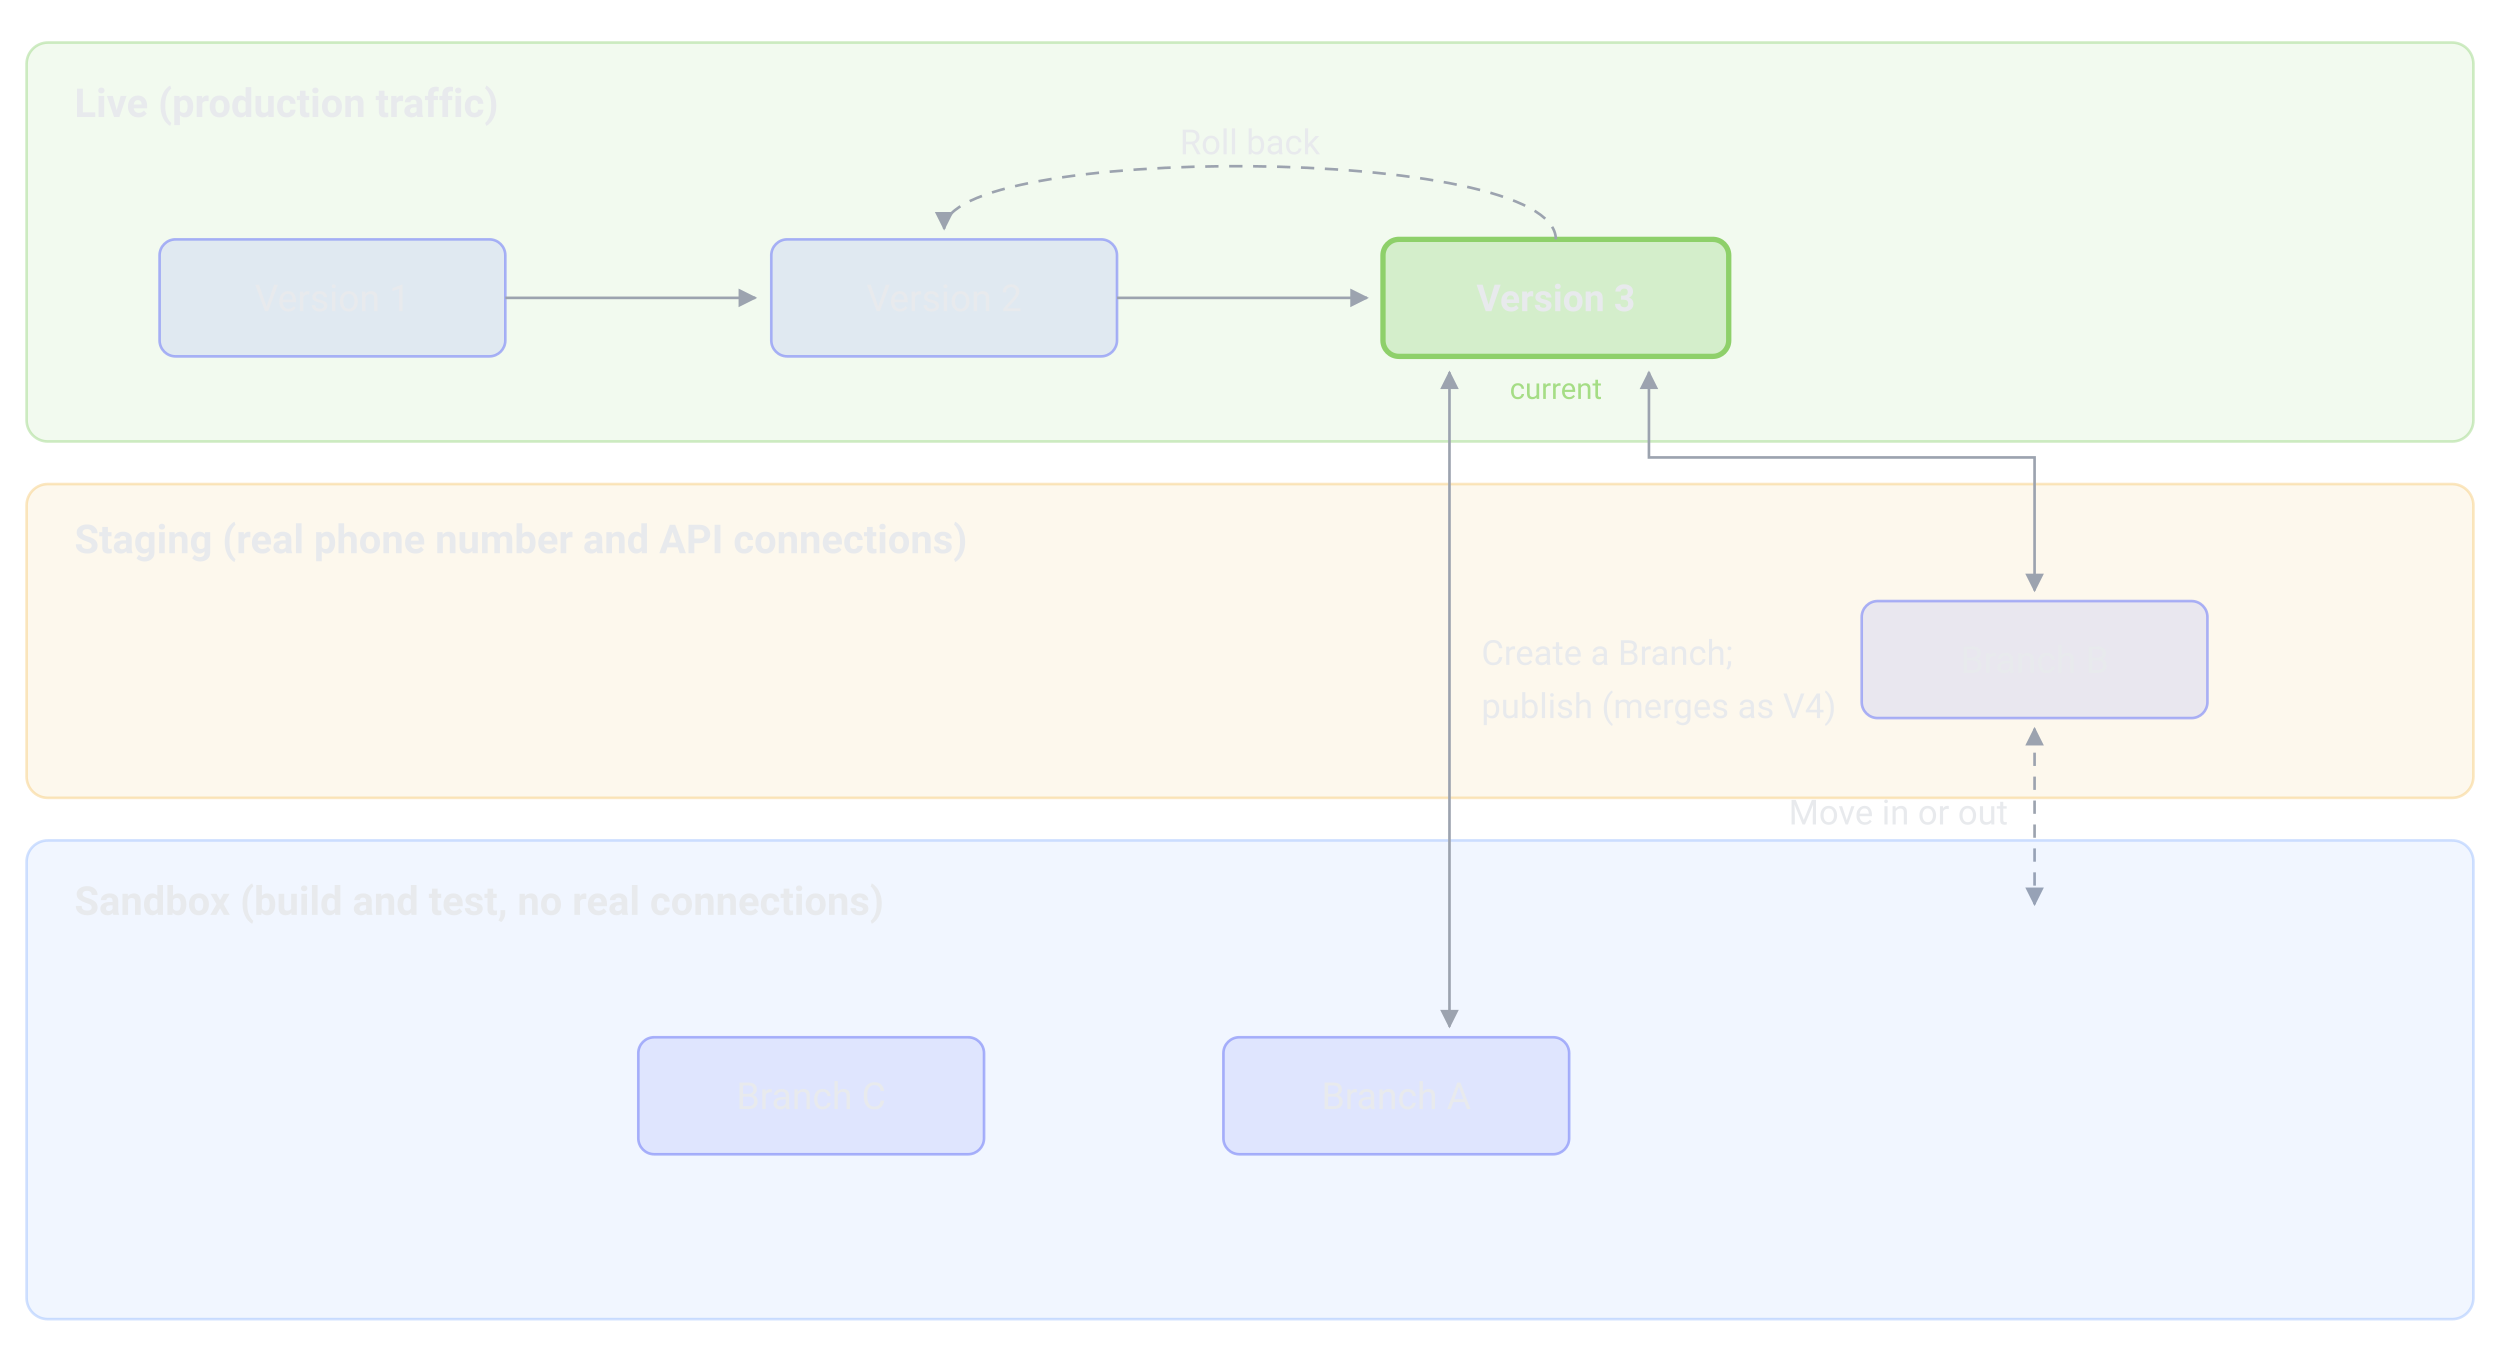
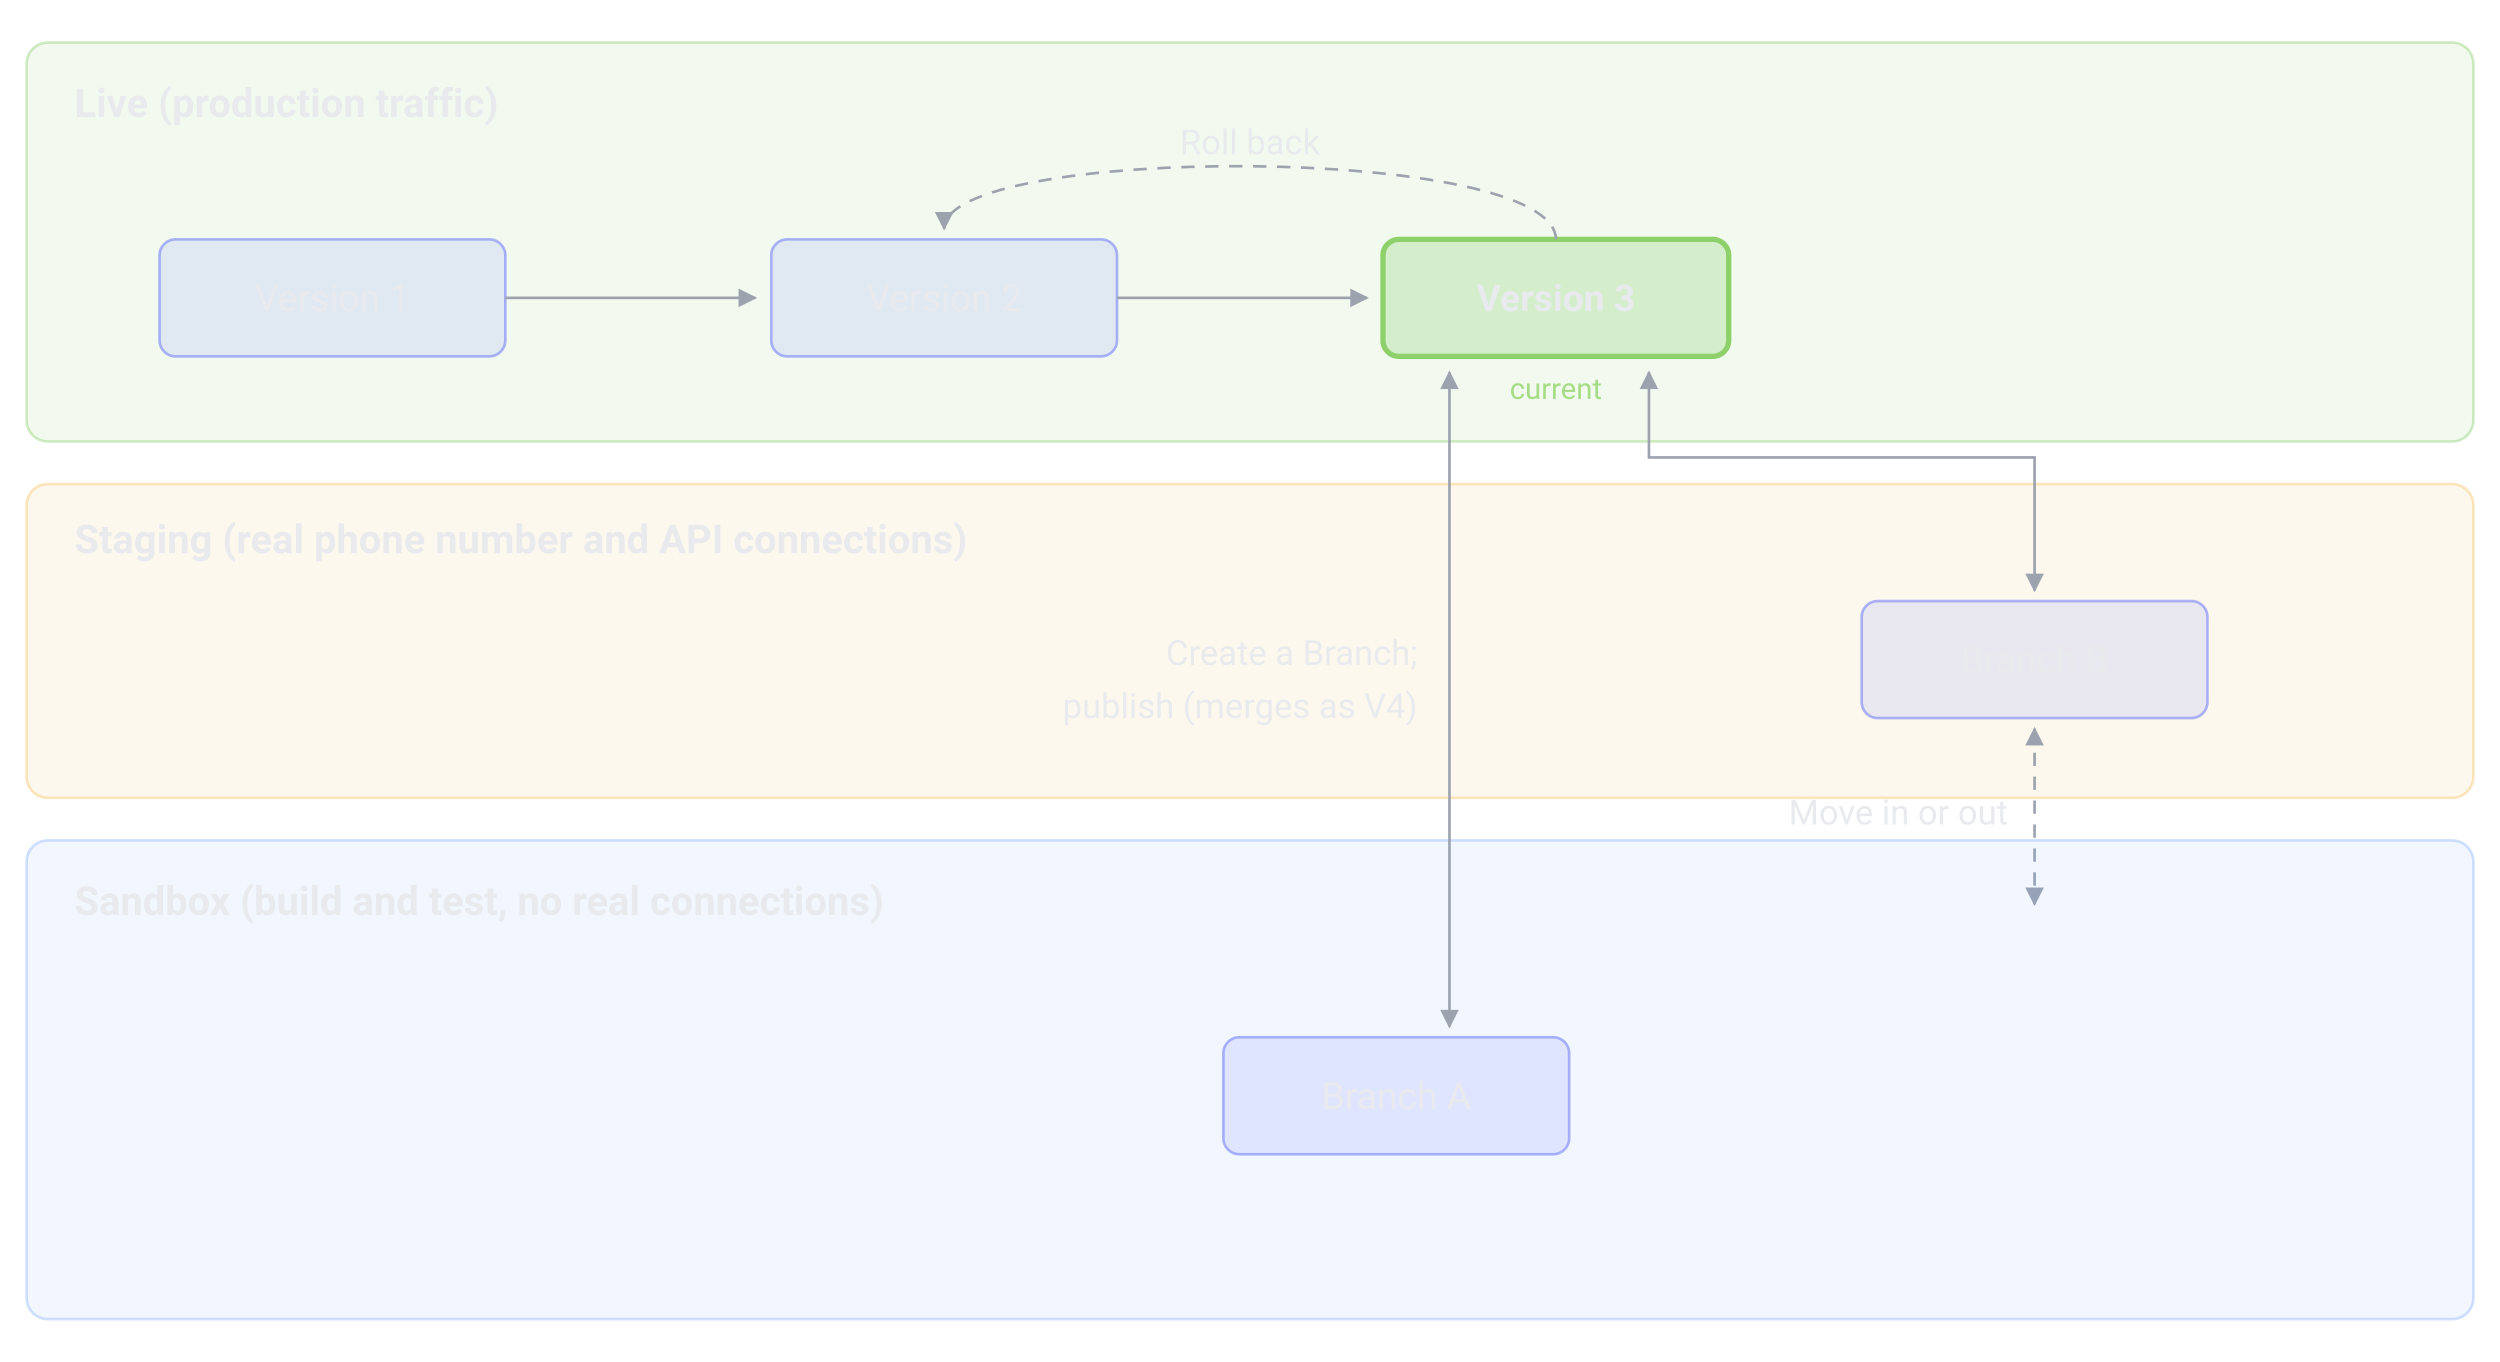
<svg xmlns="http://www.w3.org/2000/svg" viewBox="0 0 940 512" font-family="ui-sans-serif, system-ui, -apple-system, 'Segoe UI', Roboto, Helvetica, Arial, sans-serif">
  <defs>
    <marker id="arr" viewBox="0 0 10 10" refX="9" refY="5" markerWidth="7" markerHeight="7" orient="auto-start-reverse">
      <path d="M 0 0 L 10 5 L 0 10 z" fill="#9ca3af" />
    </marker>
  </defs>
  <rect x="10" y="16" width="920" height="150" rx="8" fill="rgba(120,200,90,0.10)" stroke="rgba(120,200,90,0.35)" />
  <text x="28" y="44" font-size="15" font-weight="600" fill="#e8eaed">Live (production traffic)</text>
  <rect x="60" y="90" width="130" height="44" rx="6" fill="rgba(129,140,248,0.16)" stroke="rgba(129,140,248,0.65)" />
  <rect x="290" y="90" width="130" height="44" rx="6" fill="rgba(129,140,248,0.16)" stroke="rgba(129,140,248,0.65)" />
  <rect x="520" y="90" width="130" height="44" rx="6" fill="rgba(120,200,90,0.24)" stroke="#8ed06a" stroke-width="2" />
  <text x="125" y="117" font-size="14" text-anchor="middle" fill="#e8eaed">Version 1</text>
  <text x="355" y="117" font-size="14" text-anchor="middle" fill="#e8eaed">Version 2</text>
  <text x="585" y="117" font-size="14" font-weight="600" text-anchor="middle" fill="#e8eaed">Version 3</text>
  <text x="585" y="150" font-size="11" text-anchor="middle" fill="#a5dd85">current</text>
  <line x1="190" y1="112" x2="284" y2="112" stroke="#9ca3af" marker-end="url(#arr)" />
  <line x1="420" y1="112" x2="514" y2="112" stroke="#9ca3af" marker-end="url(#arr)" />
  <path d="M 585 90 C 585 54, 355 54, 355 86" fill="none" stroke="#9ca3af" stroke-dasharray="5 4" marker-end="url(#arr)" />
  <text x="470" y="58" font-size="13" text-anchor="middle" fill="#e8eaed">Roll back</text>
  <rect x="10" y="182" width="920" height="118" rx="8" fill="rgba(240,180,60,0.09)" stroke="rgba(240,180,60,0.32)" />
  <text x="28" y="208" font-size="15" font-weight="600" fill="#e8eaed">Staging (real phone number and API connections)</text>
  <rect x="700" y="226" width="130" height="44" rx="6" fill="rgba(129,140,248,0.16)" stroke="rgba(129,140,248,0.65)" />
  <text x="765" y="253" font-size="14" text-anchor="middle" fill="#e8eaed">Branch B</text>
  <path d="M 765 222 L 765 172 L 620 172 L 620 140" fill="none" stroke="#9ca3af" marker-start="url(#arr)" marker-end="url(#arr)" />
  <line x1="765" y1="274" x2="765" y2="340" stroke="#9ca3af" stroke-dasharray="5 4" marker-start="url(#arr)" marker-end="url(#arr)" />
  <text x="755" y="310" font-size="13" text-anchor="end" fill="#e8eaed">Move in or out</text>
  <rect x="10" y="316" width="920" height="180" rx="8" fill="rgba(110,160,255,0.09)" stroke="rgba(110,160,255,0.32)" />
  <text x="28" y="344" font-size="15" font-weight="600" fill="#e8eaed">Sandbox (build and test, no real connections)</text>
  <rect x="460" y="390" width="130" height="44" rx="6" fill="rgba(129,140,248,0.16)" stroke="rgba(129,140,248,0.65)" />
  <text x="525" y="417" font-size="14" text-anchor="middle" fill="#e8eaed">Branch A</text>
-   <rect x="240" y="390" width="130" height="44" rx="6" fill="rgba(129,140,248,0.16)" stroke="rgba(129,140,248,0.65)" />
-   <text x="305" y="417" font-size="14" text-anchor="middle" fill="#e8eaed">Branch C</text>
  <path d="M 545 386 L 545 140" fill="none" stroke="#9ca3af" marker-start="url(#arr)" marker-end="url(#arr)" />
-   <text x="557" y="250" font-size="13" fill="#e8eaed">Create a Branch;</text>
-   <text x="557" y="270" font-size="13" fill="#e8eaed">publish (merges as V4)</text>
+   <text x="533" y="250" font-size="13" text-anchor="end" fill="#e8eaed">Create a Branch;</text>
+   <text x="533" y="270" font-size="13" text-anchor="end" fill="#e8eaed">publish (merges as V4)</text>
</svg>
